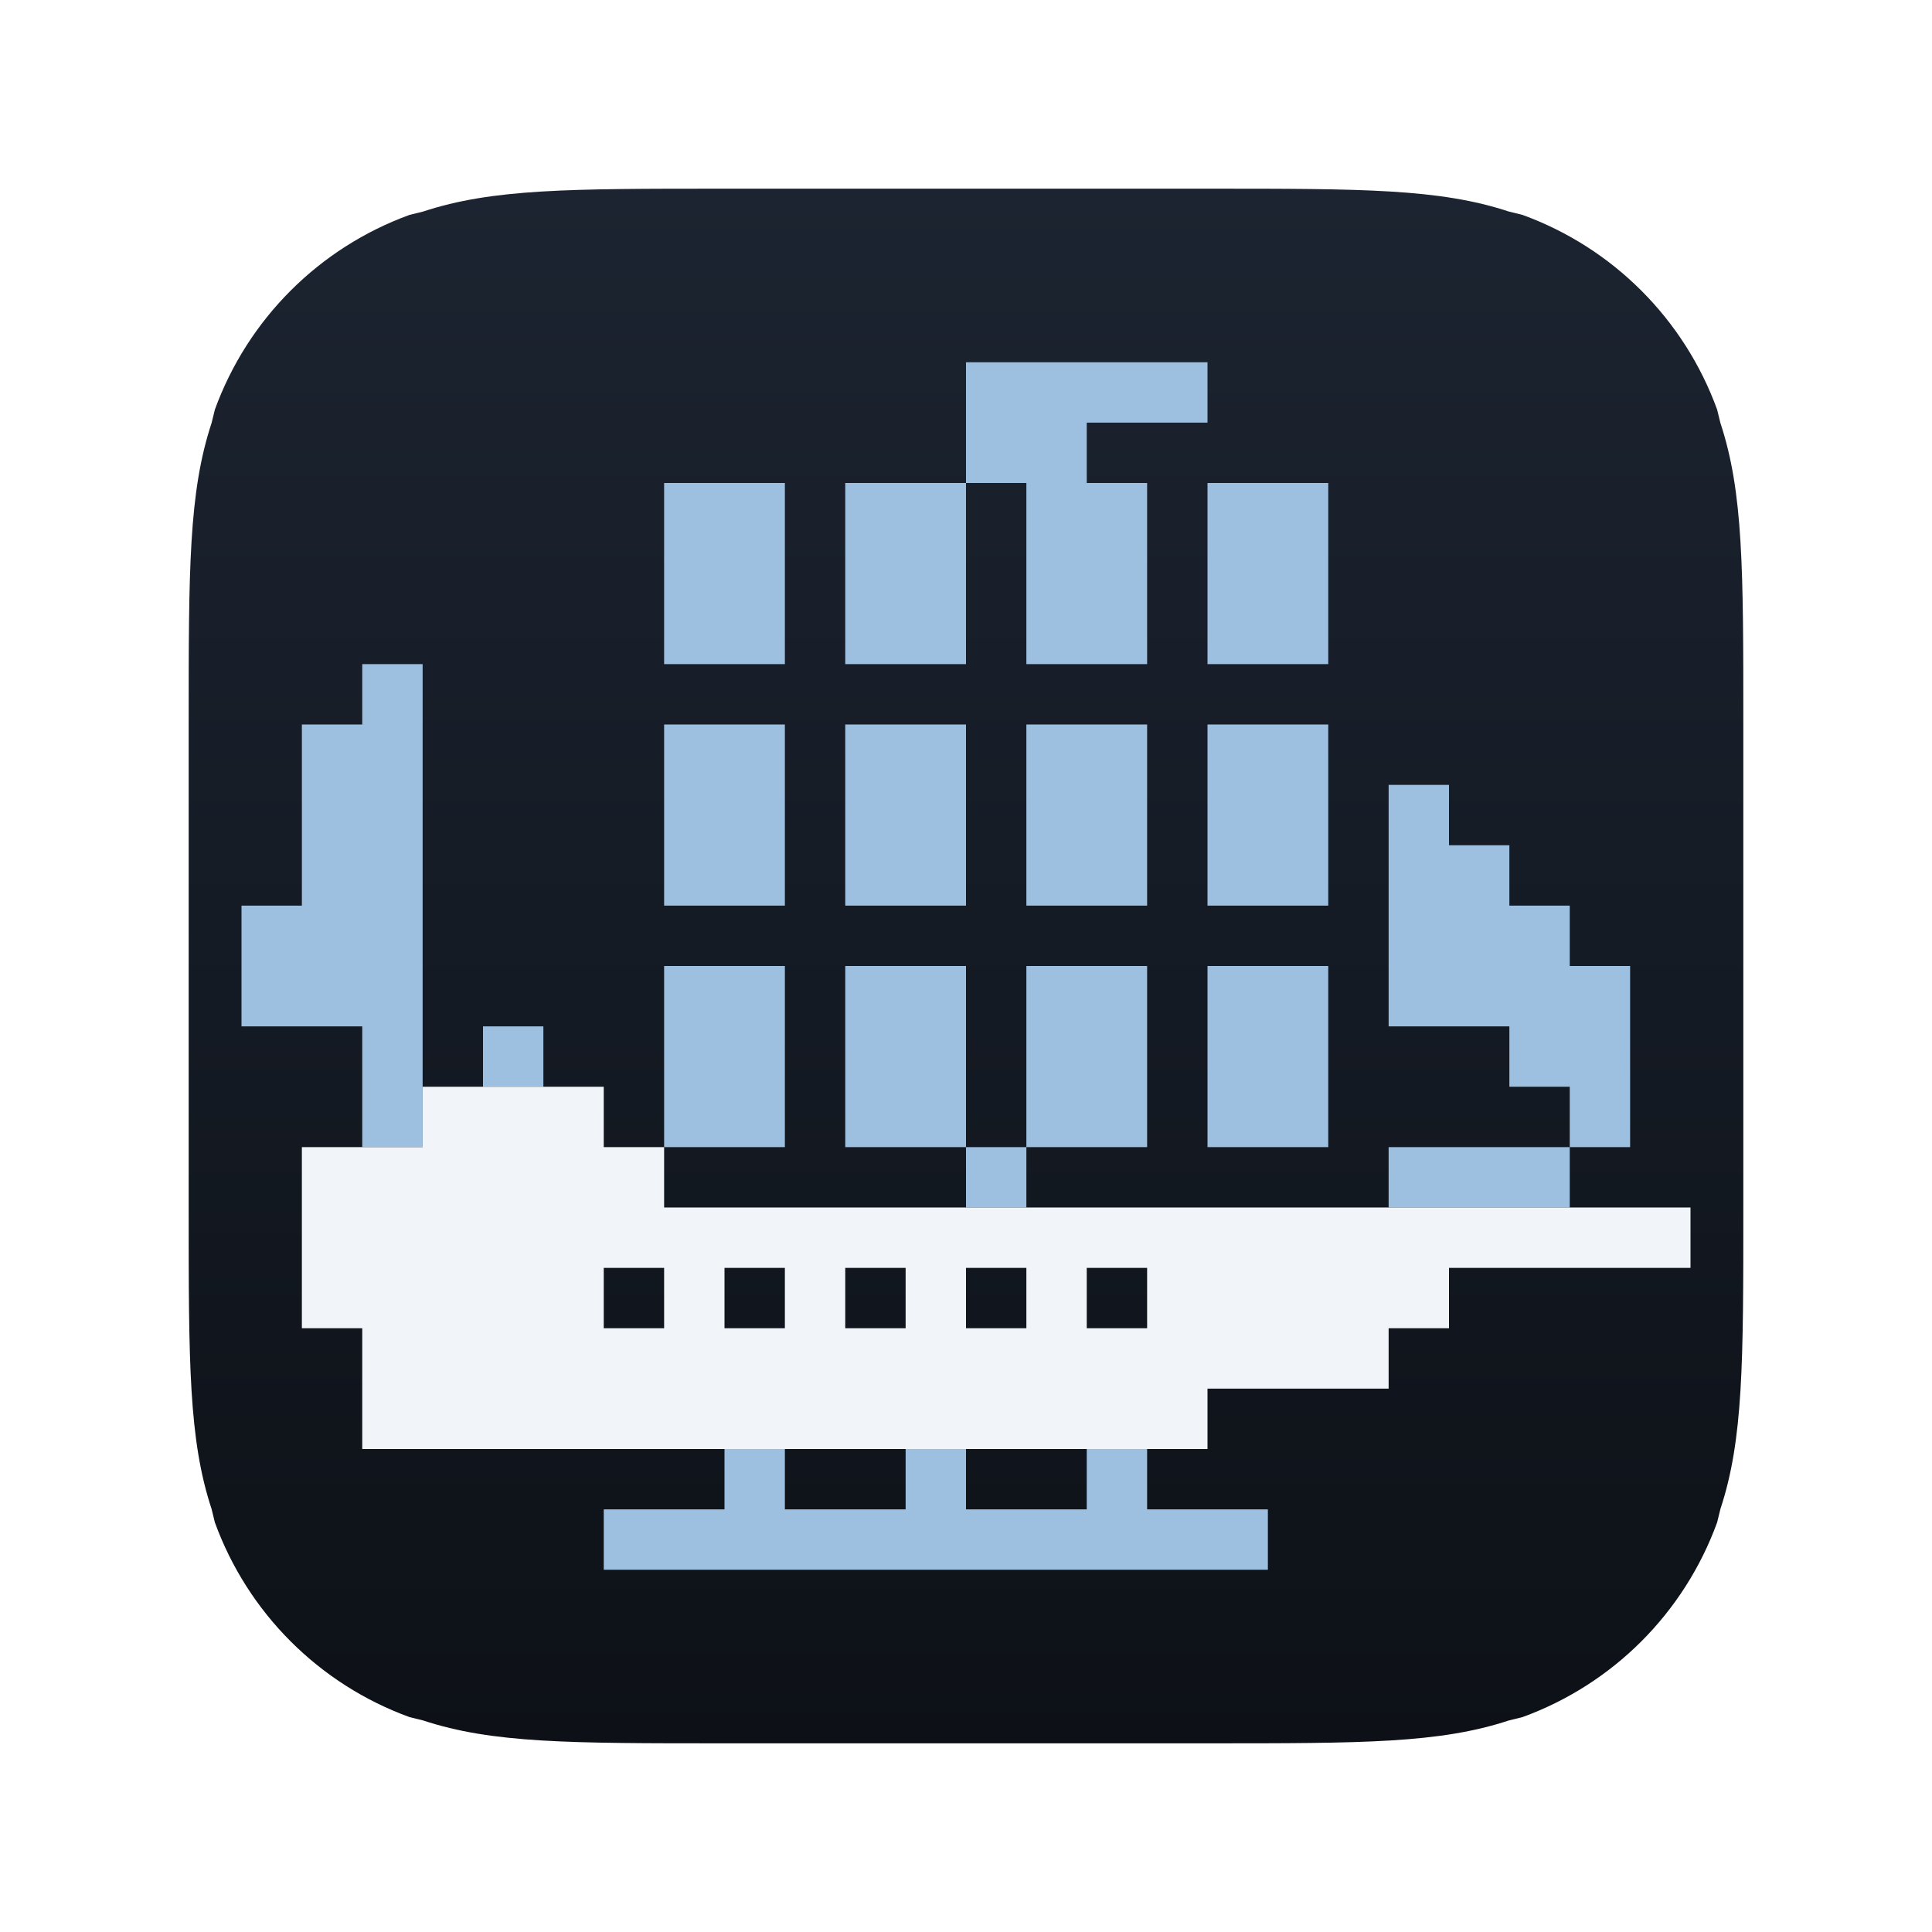
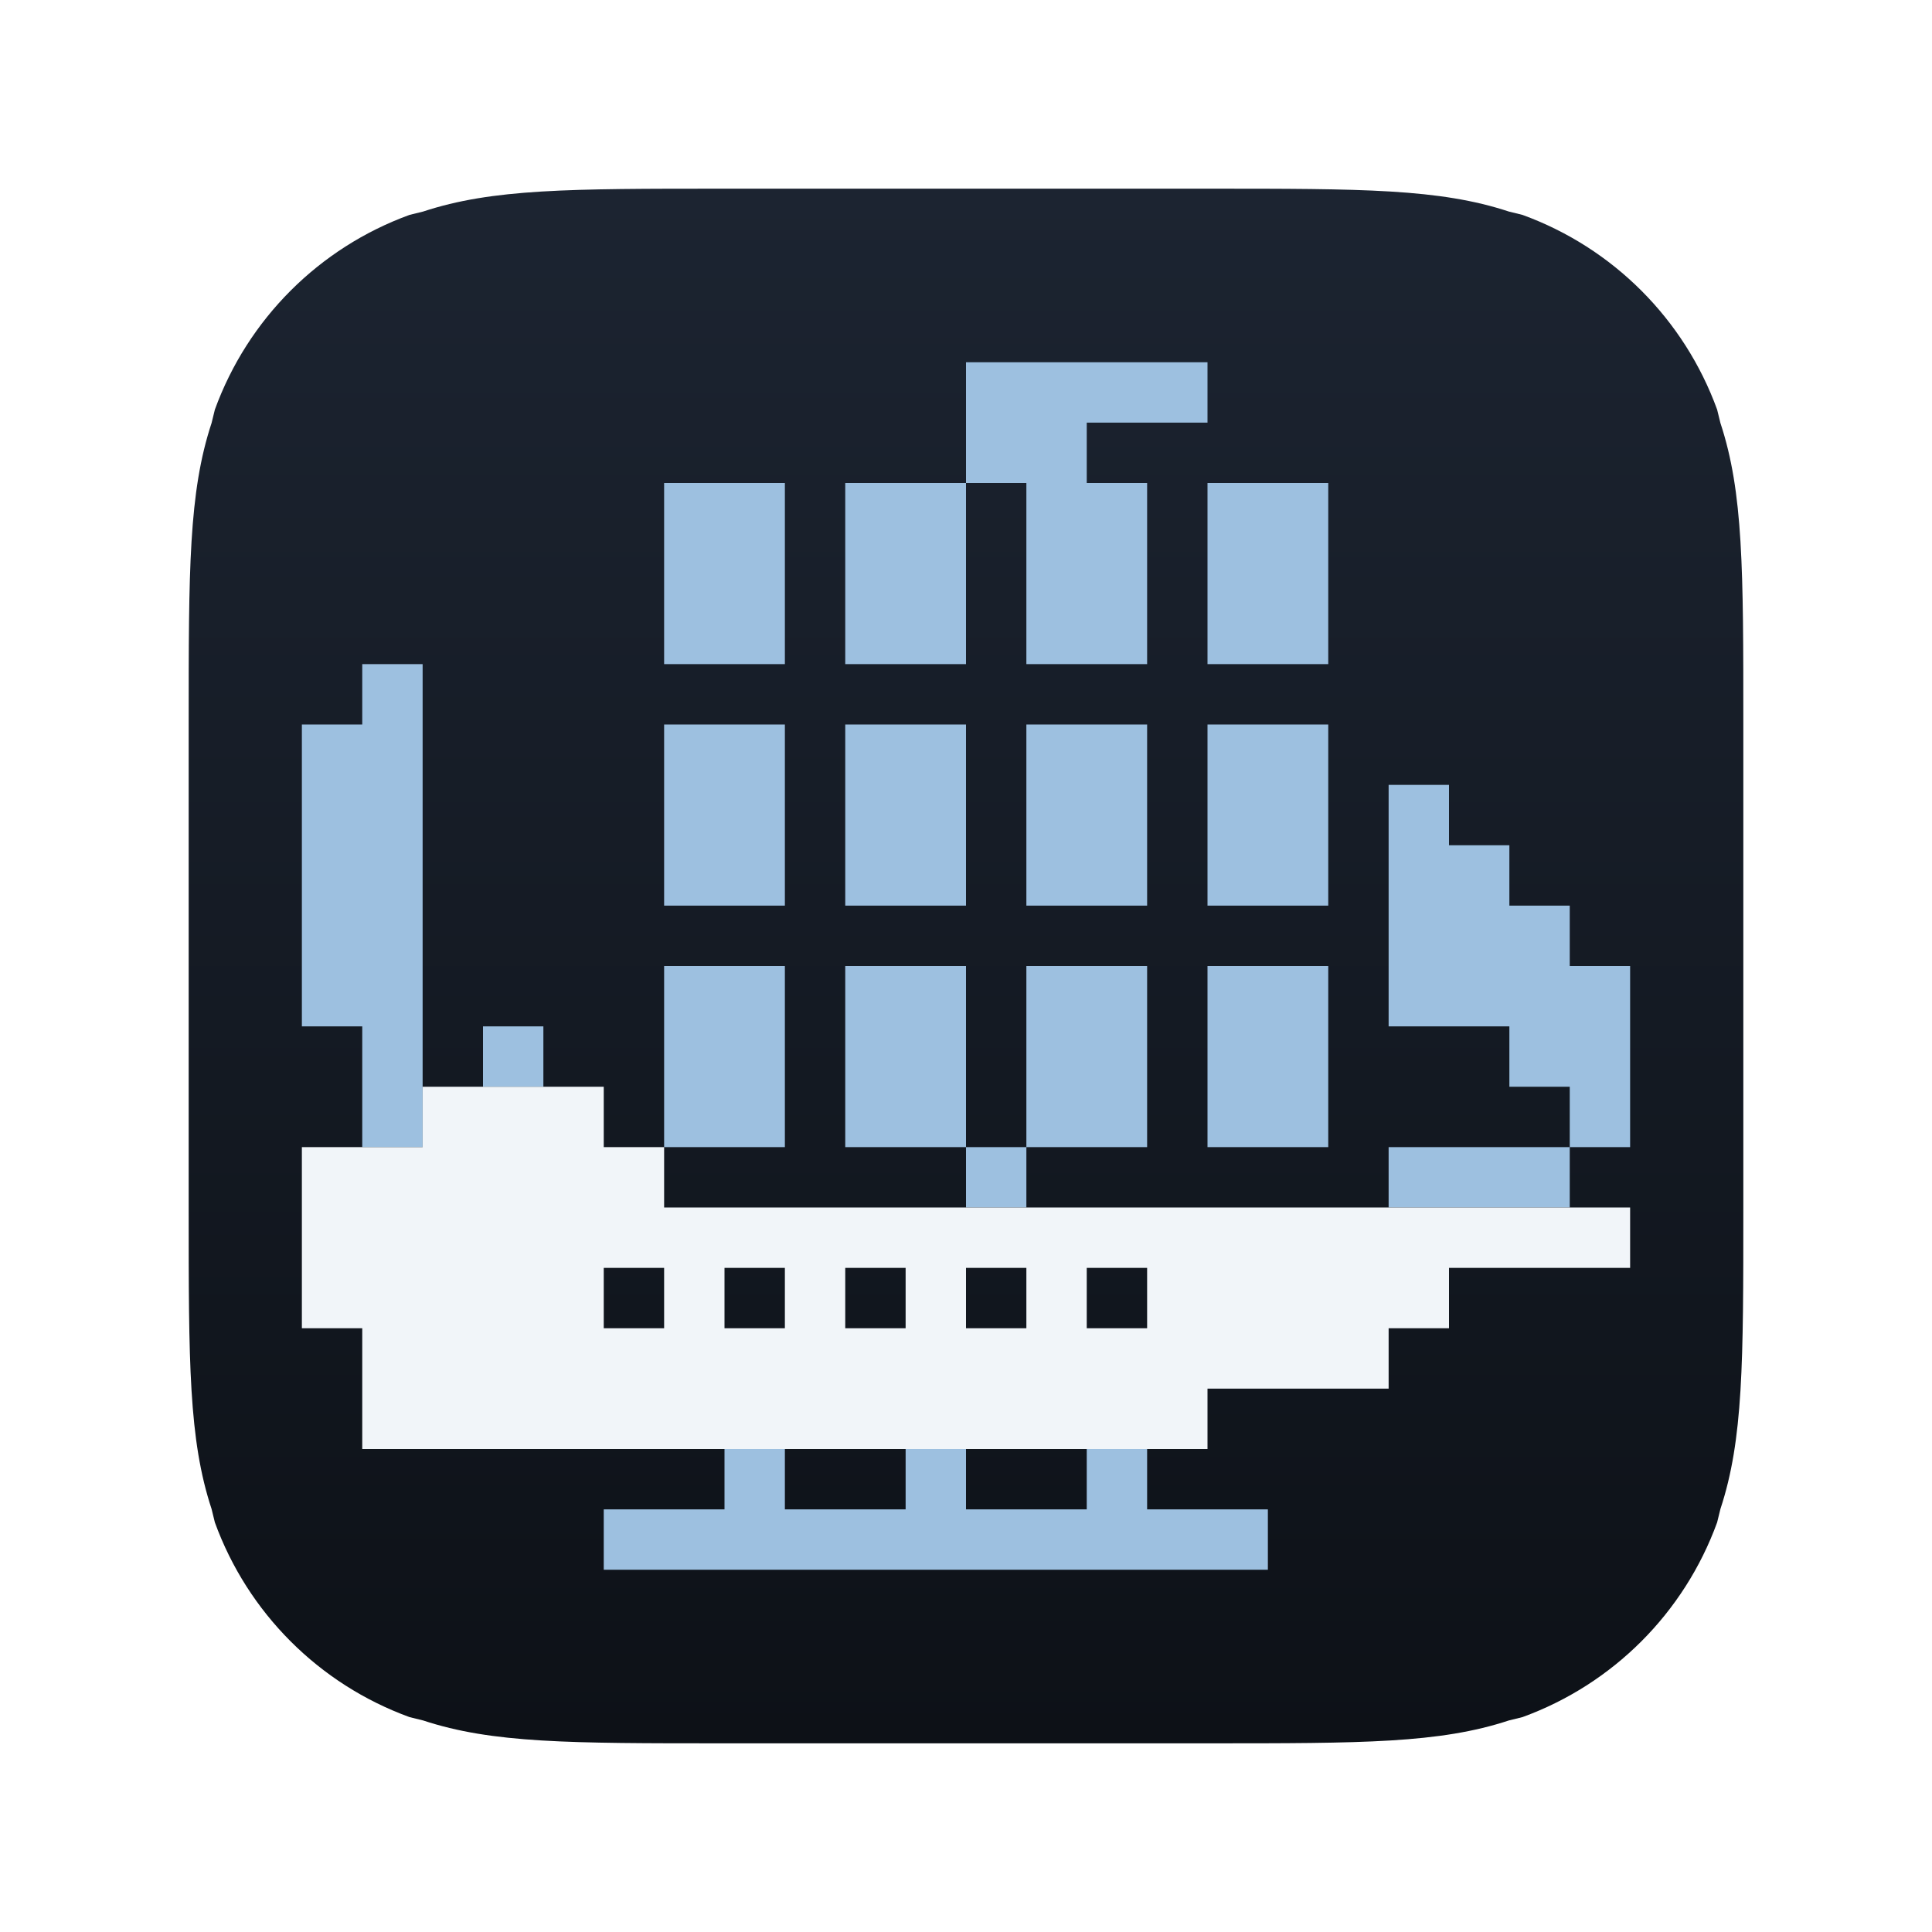
<svg xmlns="http://www.w3.org/2000/svg" viewBox="0 0 32 32" role="img">
  <defs>
    <linearGradient id="plate" x1="0" y1="100" x2="0" y2="924" gradientUnits="userSpaceOnUse">
      <stop offset="0" stop-color="#1C2431" />
      <stop offset="1" stop-color="#0D1117" />
    </linearGradient>
  </defs>
  <path fill="url(#plate)" transform="translate(0 0) scale(0.03125)" d="M383.41 100H640.59C722.19 100 763 100 799.79 112.14L806.92 113.89C854.88 131.34 892.66 169.12 910.11 217.08L911.86 224.21C924 261 924 301.81 924 383.41V640.59C924 722.19 924 763 911.86 799.79L910.11 806.92C892.66 854.88 854.88 892.66 806.92 910.11L799.79 911.86C763 924 722.19 924 640.59 924H383.41C301.81 924 261 924 224.21 911.86L217.08 910.11C169.12 892.66 131.34 854.88 113.89 806.92L112.14 799.79C100 763 100 722.19 100 640.59V383.41C100 301.81 100 261 112.14 224.21L113.89 217.08C131.34 169.12 169.12 131.34 217.08 113.89L224.21 112.14C261 100 301.81 100 383.41 100Z" />
-   <path fill="#9DC0E0" d="M16 6h4v1h-4ZM16 7h2v1h-2ZM11 8h2v1h-2ZM14 8h2v1h-2ZM17 8h2v1h-2ZM20 8h2v1h-2ZM11 9h2v1h-2ZM14 9h2v1h-2ZM17 9h2v1h-2ZM20 9h2v1h-2ZM11 10h2v1h-2ZM14 10h2v1h-2ZM17 10h2v1h-2ZM20 10h2v1h-2ZM6 11h1v1h-1ZM5 12h2v1h-2ZM11 12h2v1h-2ZM14 12h2v1h-2ZM17 12h2v1h-2ZM20 12h2v1h-2ZM5 13h2v1h-2ZM11 13h2v1h-2ZM14 13h2v1h-2ZM17 13h2v1h-2ZM20 13h2v1h-2ZM23 13h1v1h-1ZM5 14h2v1h-2ZM11 14h2v1h-2ZM14 14h2v1h-2ZM17 14h2v1h-2ZM20 14h2v1h-2ZM23 14h2v1h-2ZM4 15h3v1h-3ZM23 15h3v1h-3ZM4 16h3v1h-3ZM11 16h2v1h-2ZM14 16h2v1h-2ZM17 16h2v1h-2ZM20 16h2v1h-2ZM23 16h4v1h-4ZM6 17h1v1h-1ZM8 17h1v1h-1ZM11 17h2v1h-2ZM14 17h2v1h-2ZM17 17h2v1h-2ZM20 17h2v1h-2ZM25 17h2v1h-2ZM6 18h1v1h-1ZM11 18h2v1h-2ZM14 18h2v1h-2ZM17 18h2v1h-2ZM20 18h2v1h-2ZM26 18h1v1h-1ZM16 19h1v1h-1ZM23 19h3v1h-3ZM12 24h1v1h-1ZM15 24h1v1h-1ZM18 24h1v1h-1ZM10 25h11v1h-11Z" />
-   <path fill="#F1F5F9" d="M7 18h3v1h-3ZM5 19h6v1h-6ZM5 20h23v1h-23ZM5 21h5v1h-5ZM11 21h1v1h-1ZM13 21h1v1h-1ZM15 21h1v1h-1ZM17 21h1v1h-1ZM19 21h5v1h-5ZM6 22h17v1h-17ZM6 23h14v1h-14Z" />
+   <path fill="#9DC0E0" d="M16 6h4v1h-4ZM16 7h2v1h-2ZM11 8h2v1h-2ZM14 8h2v1h-2ZM17 8h2v1h-2ZM20 8h2v1h-2ZM11 9h2v1h-2ZM14 9h2v1h-2ZM17 9h2v1h-2ZM20 9h2v1h-2ZM11 10h2v1h-2ZM14 10h2v1h-2ZM17 10h2v1h-2ZM20 10h2v1h-2ZM6 11h1v1h-1ZM5 12h2v1h-2ZM11 12h2v1h-2ZM14 12h2v1h-2ZM17 12h2v1h-2ZM20 12h2v1h-2ZM5 13h2v1h-2ZM11 13h2v1h-2ZM14 13h2v1h-2ZM17 13h2v1h-2ZM20 13h2v1h-2ZM23 13h1v1h-1ZM5 14h2v1h-2ZM11 14h2v1h-2ZM14 14h2v1h-2ZM17 14h2v1h-2ZM20 14h2v1h-2ZM23 14h2v1h-2ZM5 15h2v1h-2ZM23 15h3v1h-3ZM5 16h2v1h-2ZM11 16h2v1h-2ZM14 16h2v1h-2ZM17 16h2v1h-2ZM20 16h2v1h-2ZM23 16h4v1h-4ZM6 17h1v1h-1ZM8 17h1v1h-1ZM11 17h2v1h-2ZM14 17h2v1h-2ZM17 17h2v1h-2ZM20 17h2v1h-2ZM25 17h2v1h-2ZM6 18h1v1h-1ZM11 18h2v1h-2ZM14 18h2v1h-2ZM17 18h2v1h-2ZM20 18h2v1h-2ZM26 18h1v1h-1ZM16 19h1v1h-1ZM23 19h3v1h-3ZM12 24h1v1h-1ZM15 24h1v1h-1ZM18 24h1v1h-1ZM10 25h11v1h-11Z" />
+   <path fill="#F1F5F9" d="M7 18h3v1h-3ZM5 19h6v1h-6ZM5 20h22v1h-22ZM5 21h5v1h-5ZM11 21h1v1h-1ZM13 21h1v1h-1ZM15 21h1v1h-1ZM17 21h1v1h-1ZM19 21h5v1h-5ZM6 22h17v1h-17ZM6 23h14v1h-14Z" />
</svg>
